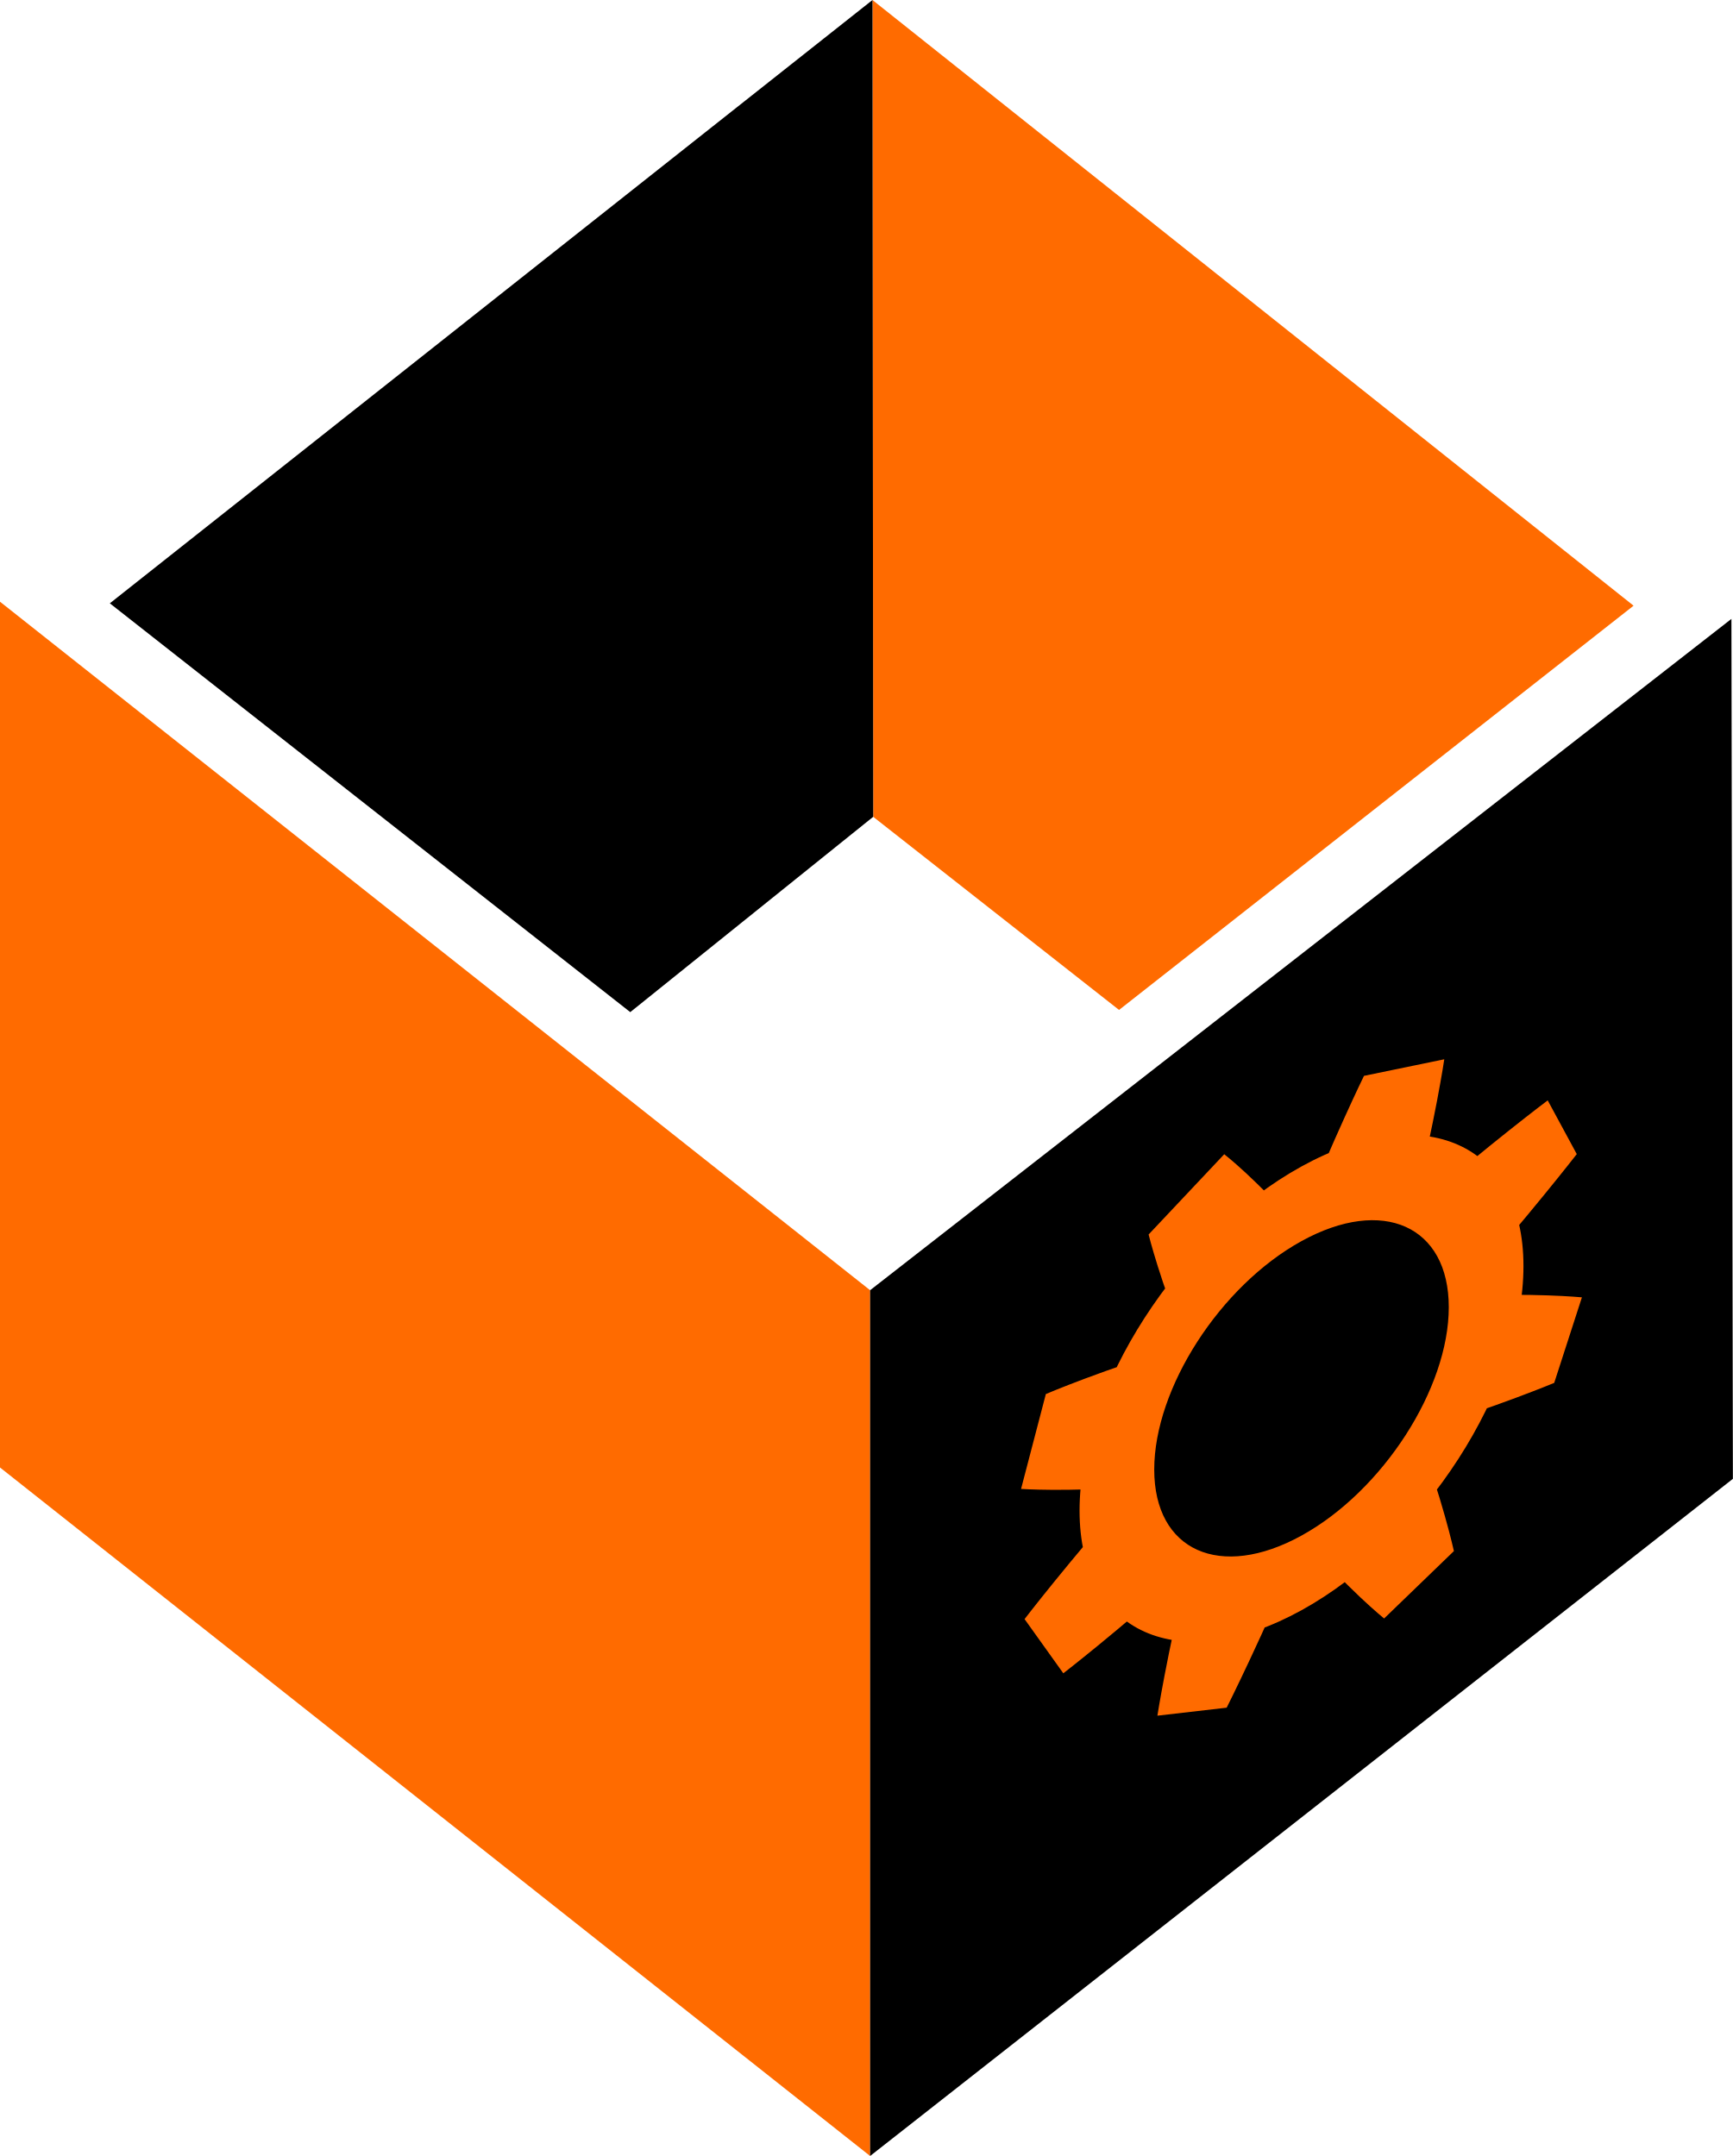
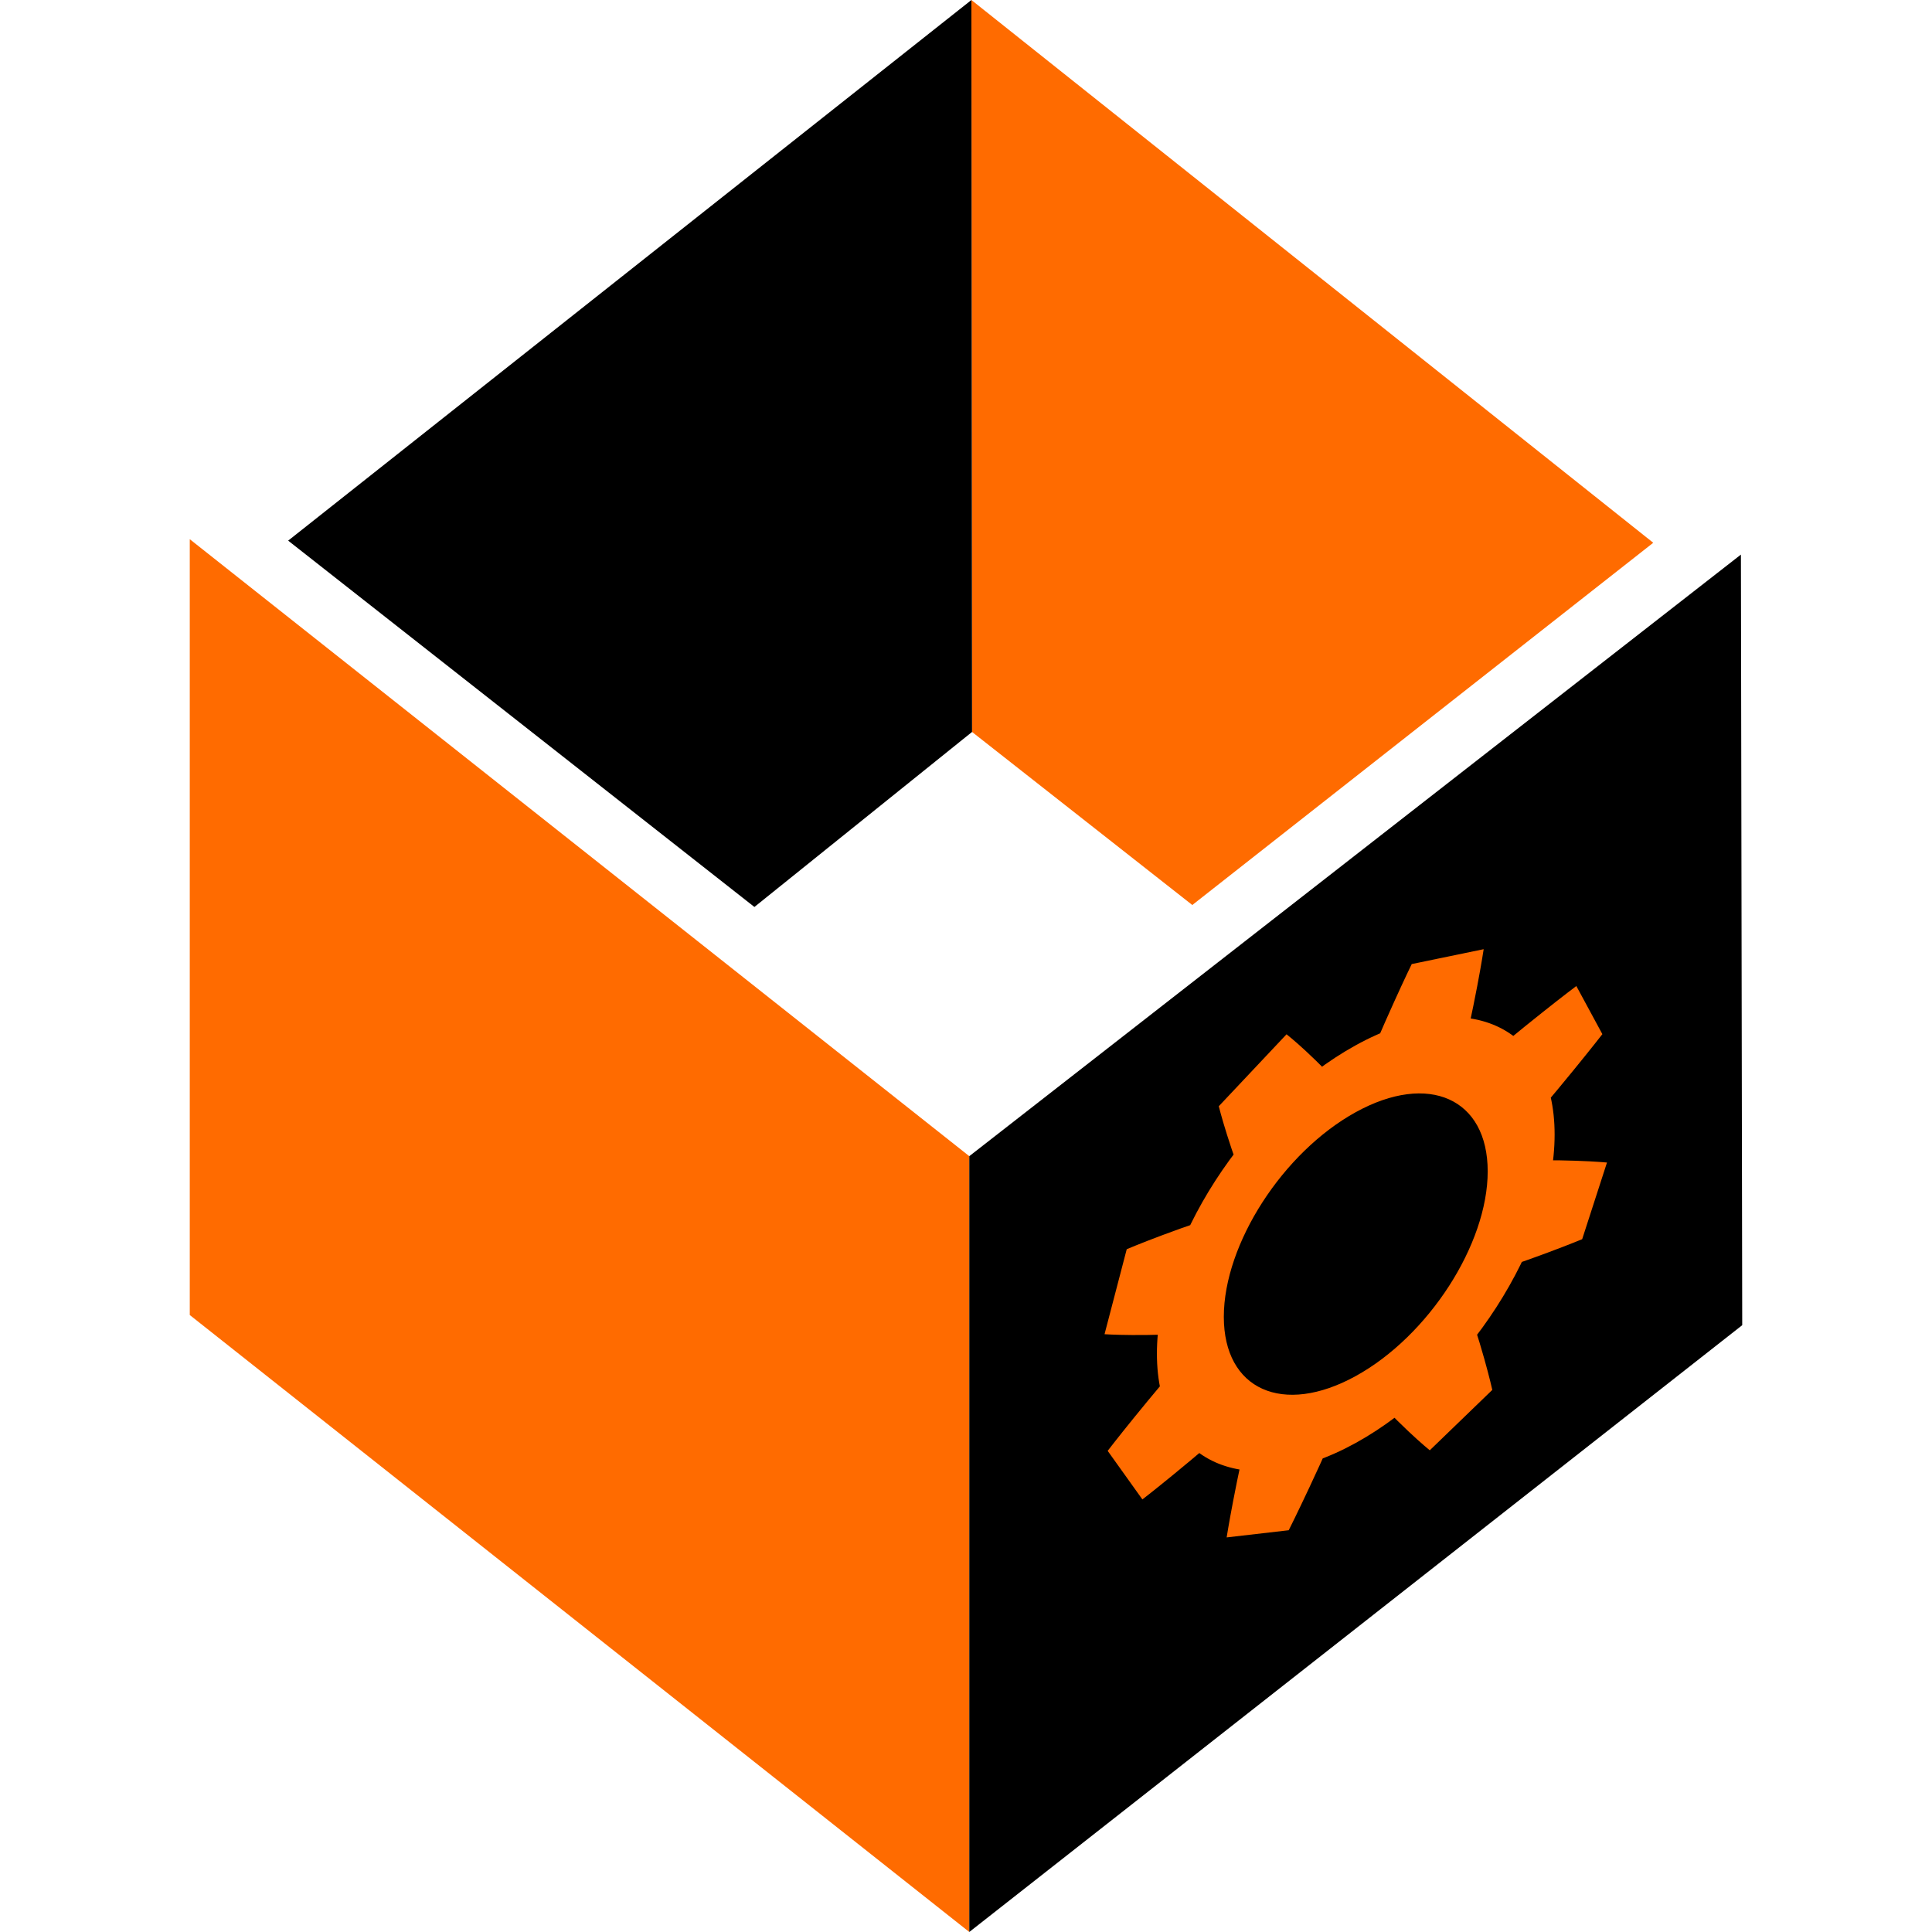
- <svg xmlns="http://www.w3.org/2000/svg" height="150.601mm" viewBox="0 0 121.015 150.601" width="121.015mm">
-   <g transform="translate(-31.96598 -31.20671)">
+ <svg xmlns="http://www.w3.org/2000/svg" height="500" viewBox="0 0 132.292 132.292" width="500">
+   <g transform="matrix(.8784274 0 0 .8784274 -15.08546 -27.41283)">
    <g stroke-width="3">
      <path d="m31.966 73.238 60.764 48.093v60.476l-60.764-48.093z" fill="#ff6b00" />
      <path d="m92.895 31.207 53.15 42.309-35.931 28.237-17.168-13.49z" fill="#ff6b00" />
      <path d="m92.73 121.331 60.149-46.894.102 60.069-60.251 47.301z" />
    </g>
    <path d="m92.895 31.207.051 57.055-16.966 13.644-36.344-28.556z" />
  </g>
-   <path d="m95.254 75.148s-2.093 4.273-4.631 10.572c-2.821-3.306-5.129-5.095-5.129-5.095s-5.282 5.608-5.282 5.608.82 3.336 2.645 7.689c-5.758 1.714-9.821 3.456-9.821 3.456s-1.731 6.626-1.731 6.626 3.08.216 7.922-.142c-4.719 5.367-7.677 9.235-7.677 9.235s2.706 3.786 2.706 3.786 3.569-2.744 8.682-7.287c-1.473 6.126-2.112 10.248-2.112 10.248s4.838-.559 4.838-.559 2.522-4.995 5.388-11.876c3.043 3.585 5.607 5.645 5.607 5.645s4.874-4.708 4.874-4.708-.819-3.729-2.587-8.358c5.592-1.72 9.592-3.391 9.592-3.391s1.934-5.975 1.934-5.975-3.487-.338-8.64-.081c5.005-5.694 8.281-9.925 8.281-9.925s-2.03-3.752-2.03-3.752-3.995 2.99-9.412 7.674c1.574-6.352 2.189-10.545 2.189-10.545s-5.607 1.158-5.607 1.158zm-4.364 11.545c5.68-3.13 10.285-1.063 10.285 4.618 0 5.68-4.605 12.823-10.285 15.953-5.681 3.131-10.286 1.063-10.285-4.617-0-5.68 4.605-12.823 10.285-15.954zm-0-5.214c-8.56 4.718-15.5 15.482-15.5 24.042-0 8.56 6.94 11.676 15.5 6.958 8.56-4.718 15.5-15.482 15.5-24.042 0-8.56-6.94-11.676-15.5-6.958zm0 5.215c5.681-3.131 10.285-1.063 10.285 4.617 0 5.68-4.605 12.823-10.285 15.954-5.681 3.131-10.286 1.063-10.285-4.617-0-5.68 4.605-12.823 10.285-15.954z" fill="#ff6b00" />
+   <path d="m96.668 66.012s-1.838 3.753-4.068 9.286c-2.478-2.904-4.505-4.476-4.505-4.476s-4.64 4.927-4.64 4.927.72 2.93 2.324 6.754c-5.058 1.506-8.627 3.036-8.627 3.036s-1.52 5.82-1.52 5.82 2.706.19 6.959-.125c-4.146 4.715-6.744 8.112-6.744 8.112s2.377 3.326 2.377 3.326 3.135-2.41 7.626-6.401c-1.294 5.381-1.856 9.002-1.856 9.002s4.25-.491 4.25-.491 2.216-4.388 4.733-10.432c2.673 3.15 4.926 4.958 4.926 4.958s4.281-4.135 4.281-4.135-.719-3.275-2.272-7.342c4.912-1.511 8.426-2.979 8.426-2.979s1.699-5.249 1.699-5.249-3.063-.297-7.59-.072c4.396-5.001 7.274-8.718 7.274-8.718s-1.783-3.296-1.783-3.296-3.509 2.627-8.268 6.741c1.383-5.58 1.923-9.263 1.923-9.263s-4.926 1.018-4.926 1.018zm-3.833 10.141c4.99-2.75 9.034-.934 9.034 4.056 0 4.99-4.045 11.264-9.034 14.014-4.99 2.75-9.035.934-9.035-4.056-0-4.99 4.045-11.264 9.035-14.014zm-0-4.58c-7.52 4.144-13.616 13.599-13.616 21.119-0 7.52 6.096 10.256 13.616 6.112 7.52-4.144 13.616-13.599 13.616-21.119 0-7.52-6.096-10.256-13.616-6.112zm0 4.581c4.99-2.75 9.035-.934 9.035 4.056 0 4.99-4.045 11.264-9.035 14.014-4.99 2.75-9.035.934-9.035-4.056-0-4.99 4.045-11.264 9.035-14.014z" fill="#ff6b00" stroke-width=".878" />
</svg>
